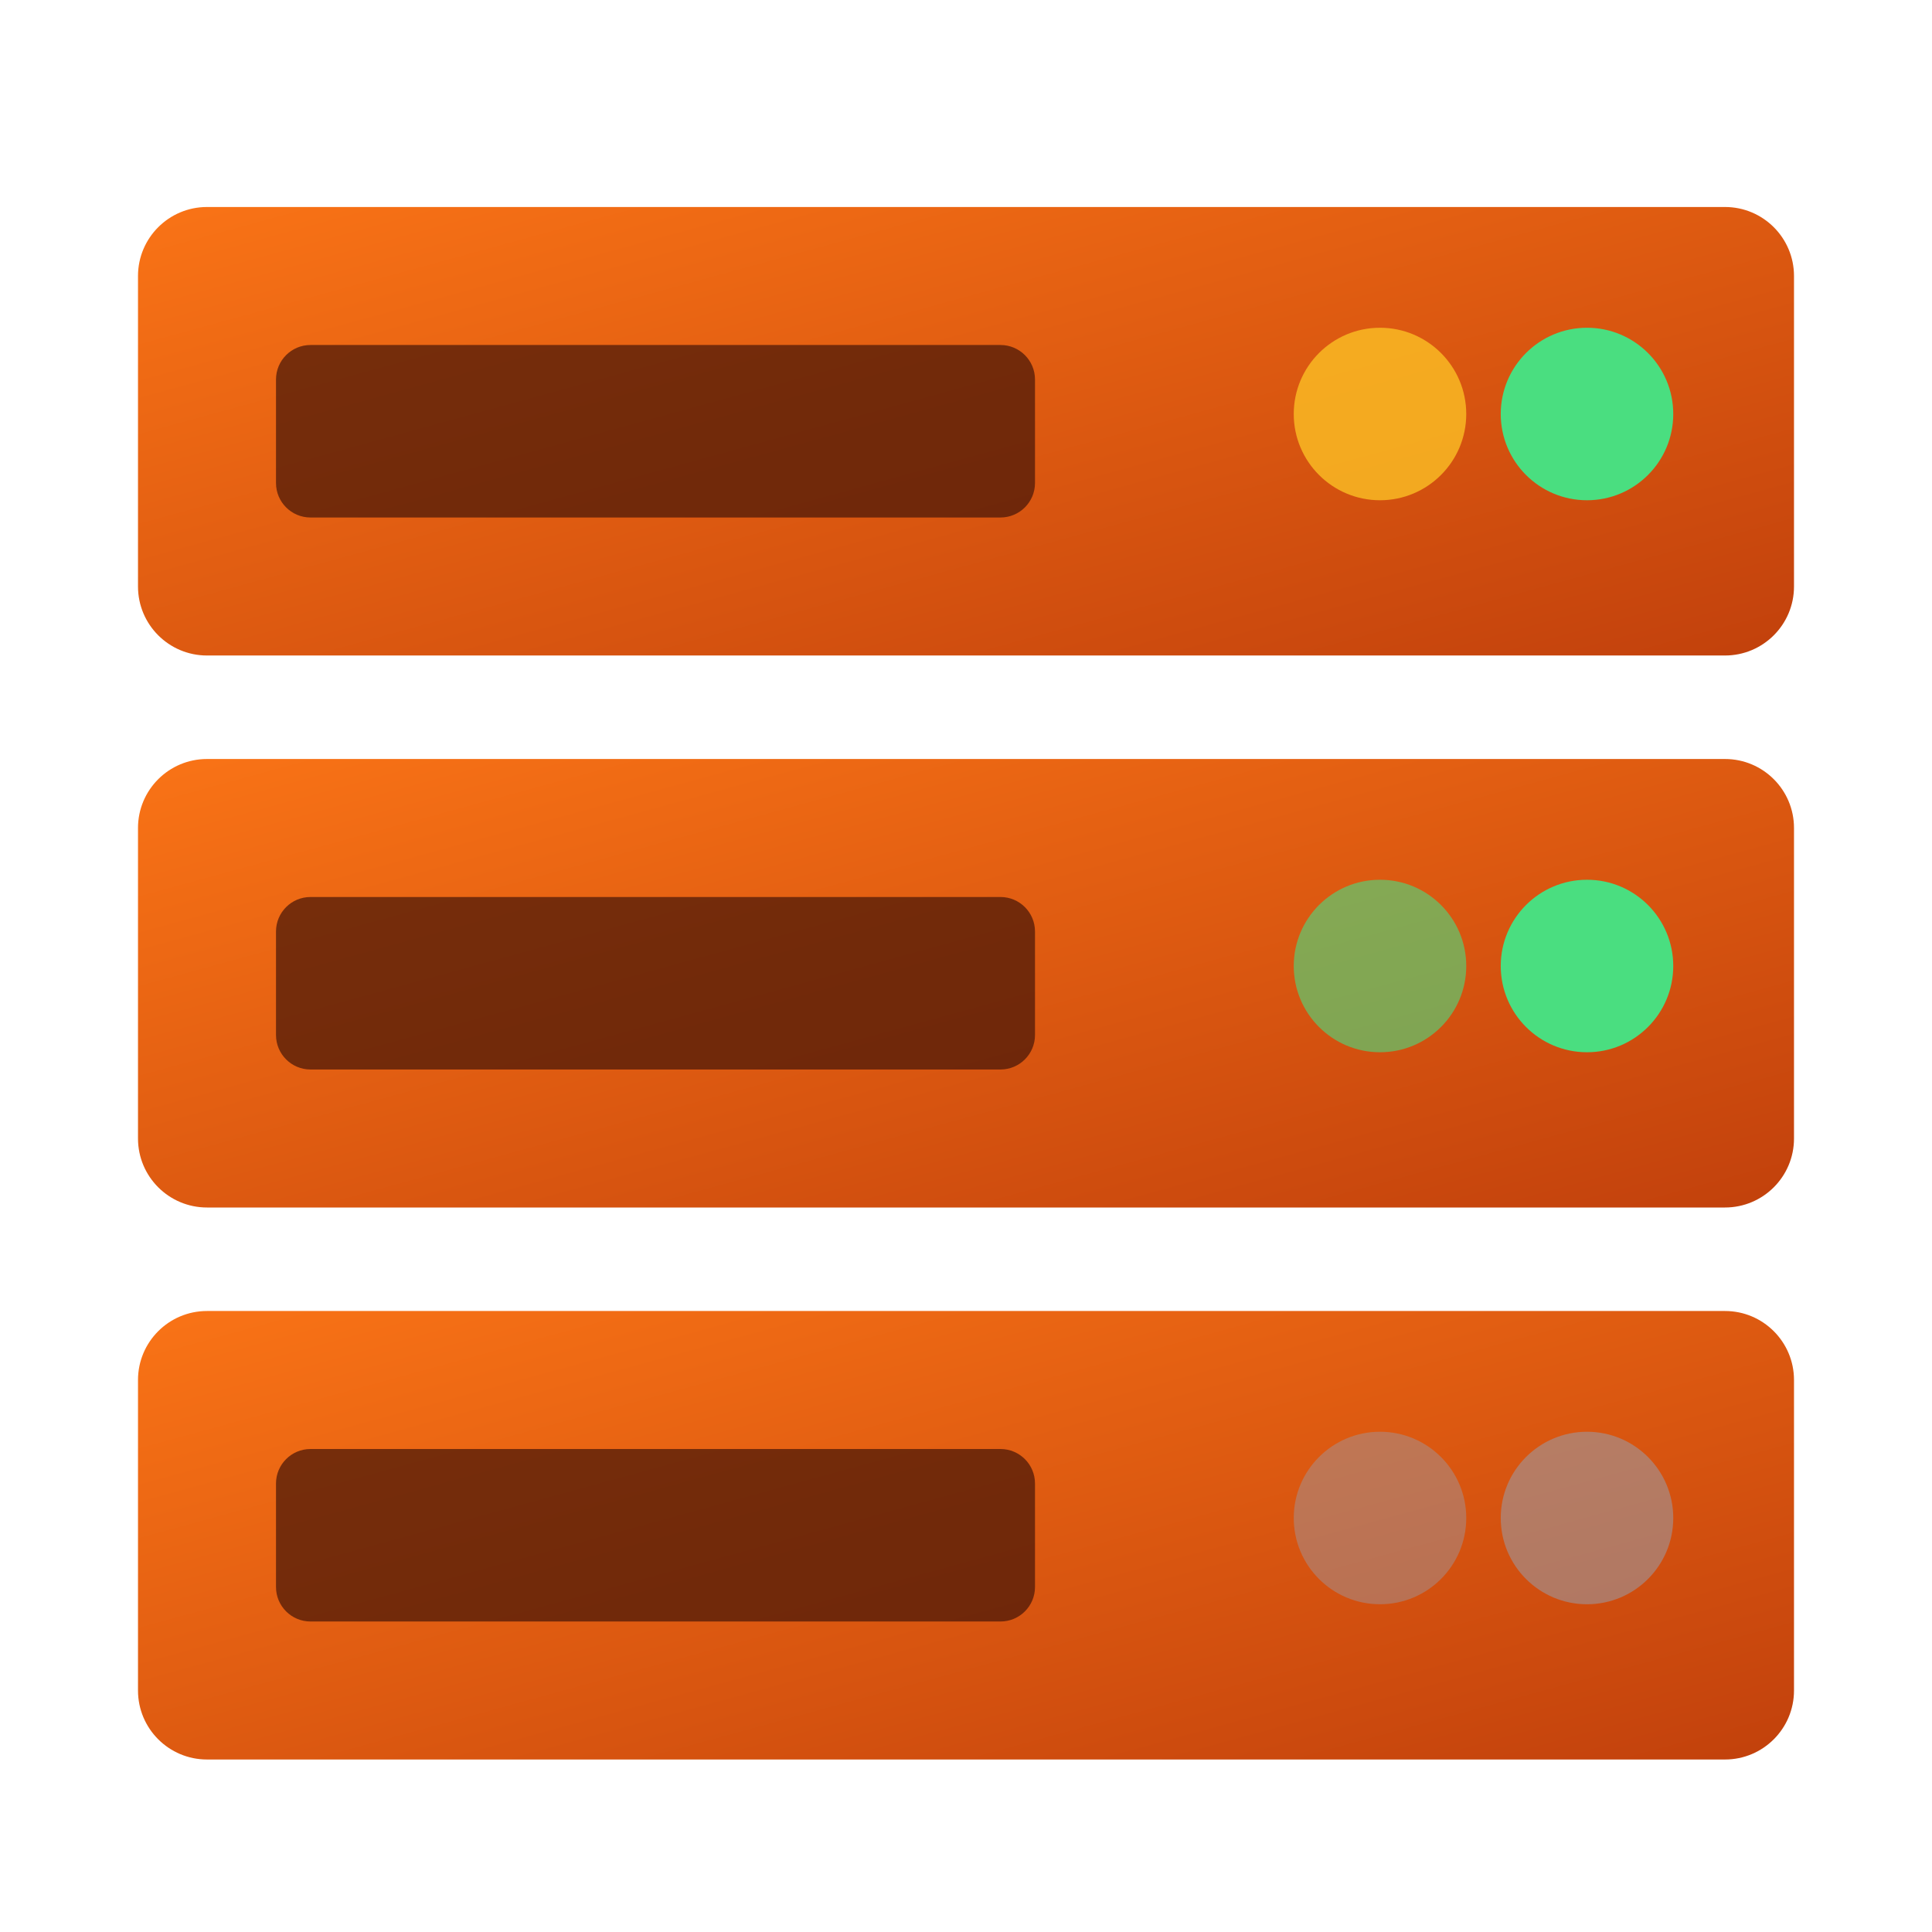
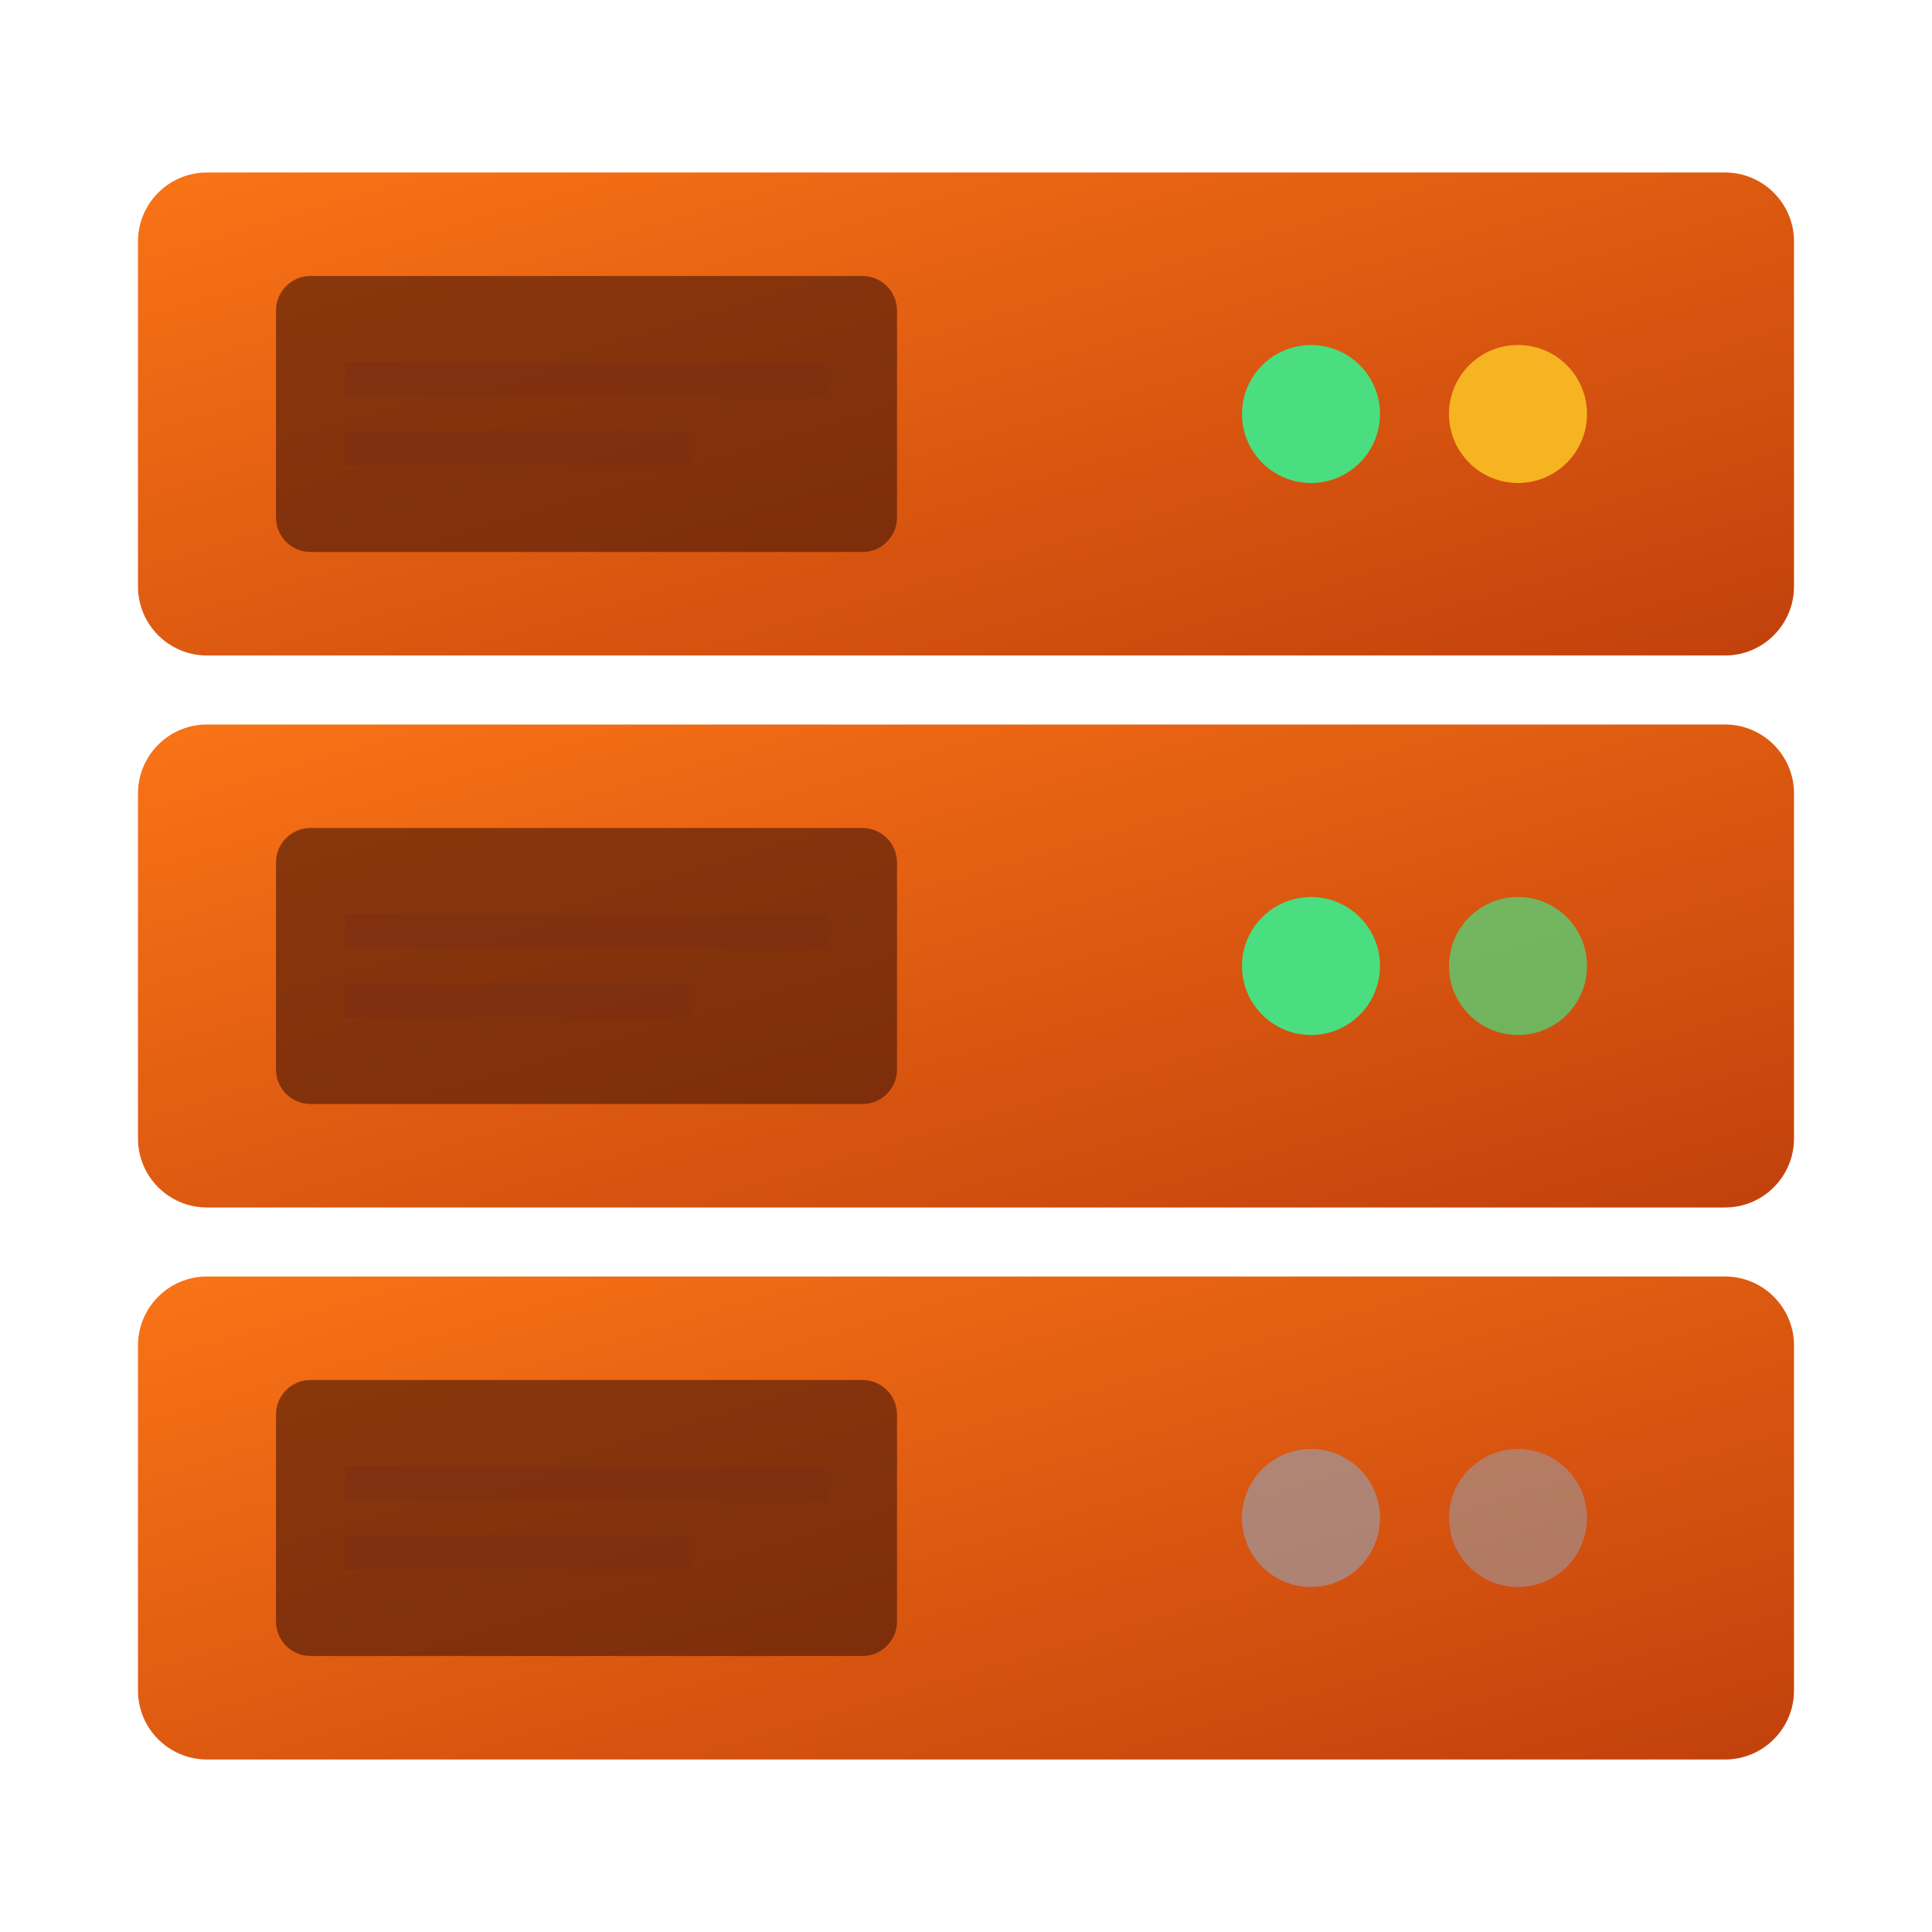
- <svg xmlns="http://www.w3.org/2000/svg" viewBox="4 4 56 56">
+ <svg xmlns="http://www.w3.org/2000/svg" viewBox="4 4 56 56" role="img">
  <defs>
-     <linearGradient id="serverGrad" x1="0%" y1="0%" x2="100%" y2="100%">
+     <linearGradient id="ov-serverGrad" x1="0%" y1="0%" x2="100%" y2="100%">
      <stop offset="0%" style="stop-color:#f97316;stop-opacity:1" />
      <stop offset="100%" style="stop-color:#c2410c;stop-opacity:1" />
    </linearGradient>
  </defs>
-   <rect x="8" y="10" width="48" height="13" rx="2" fill="url(#serverGrad)" />
-   <rect x="12" y="14" width="22" height="5" rx="1" fill="#431407" opacity="0.7" />
-   <circle cx="50" cy="16" r="2.5" fill="#4ade80" />
-   <circle cx="44" cy="16" r="2.5" fill="#fbbf24" opacity="0.8" />
-   <rect x="8" y="26" width="48" height="13" rx="2" fill="url(#serverGrad)" />
-   <rect x="12" y="30" width="22" height="5" rx="1" fill="#431407" opacity="0.7" />
-   <circle cx="50" cy="32" r="2.5" fill="#4ade80" />
-   <circle cx="44" cy="32" r="2.5" fill="#4ade80" opacity="0.6" />
-   <rect x="8" y="42" width="48" height="13" rx="2" fill="url(#serverGrad)" />
-   <rect x="12" y="46" width="22" height="5" rx="1" fill="#431407" opacity="0.7" />
-   <circle cx="50" cy="48" r="2.5" fill="#94a3b8" opacity="0.5" />
-   <circle cx="44" cy="48" r="2.5" fill="#94a3b8" opacity="0.4" />
+   <rect x="8" y="9" width="48" height="14" rx="2" fill="url(#ov-serverGrad)" />
+   <rect x="12" y="12" width="18" height="8" rx="1" fill="#431407" opacity="0.6" />
+   <line x1="14" y1="15" x2="28" y2="15" stroke="#7c2d12" stroke-width="1" opacity="0.5" />
+   <line x1="14" y1="17" x2="24" y2="17" stroke="#7c2d12" stroke-width="1" opacity="0.5" />
+   <circle cx="42" cy="16" r="2" fill="#4ade80" />
+   <circle cx="48" cy="16" r="2" fill="#fbbf24" opacity="0.9" />
+   <rect x="8" y="25" width="48" height="14" rx="2" fill="url(#ov-serverGrad)" />
+   <rect x="12" y="28" width="18" height="8" rx="1" fill="#431407" opacity="0.6" />
+   <line x1="14" y1="31" x2="28" y2="31" stroke="#7c2d12" stroke-width="1" opacity="0.5" />
+   <line x1="14" y1="33" x2="24" y2="33" stroke="#7c2d12" stroke-width="1" opacity="0.5" />
+   <circle cx="42" cy="32" r="2" fill="#4ade80" />
+   <circle cx="48" cy="32" r="2" fill="#4ade80" opacity="0.7" />
+   <rect x="8" y="41" width="48" height="14" rx="2" fill="url(#ov-serverGrad)" />
+   <rect x="12" y="44" width="18" height="8" rx="1" fill="#431407" opacity="0.6" />
+   <line x1="14" y1="47" x2="28" y2="47" stroke="#7c2d12" stroke-width="1" opacity="0.5" />
+   <line x1="14" y1="49" x2="24" y2="49" stroke="#7c2d12" stroke-width="1" opacity="0.5" />
+   <circle cx="42" cy="48" r="2" fill="#94a3b8" opacity="0.6" />
+   <circle cx="48" cy="48" r="2" fill="#94a3b8" opacity="0.5" />
</svg>
